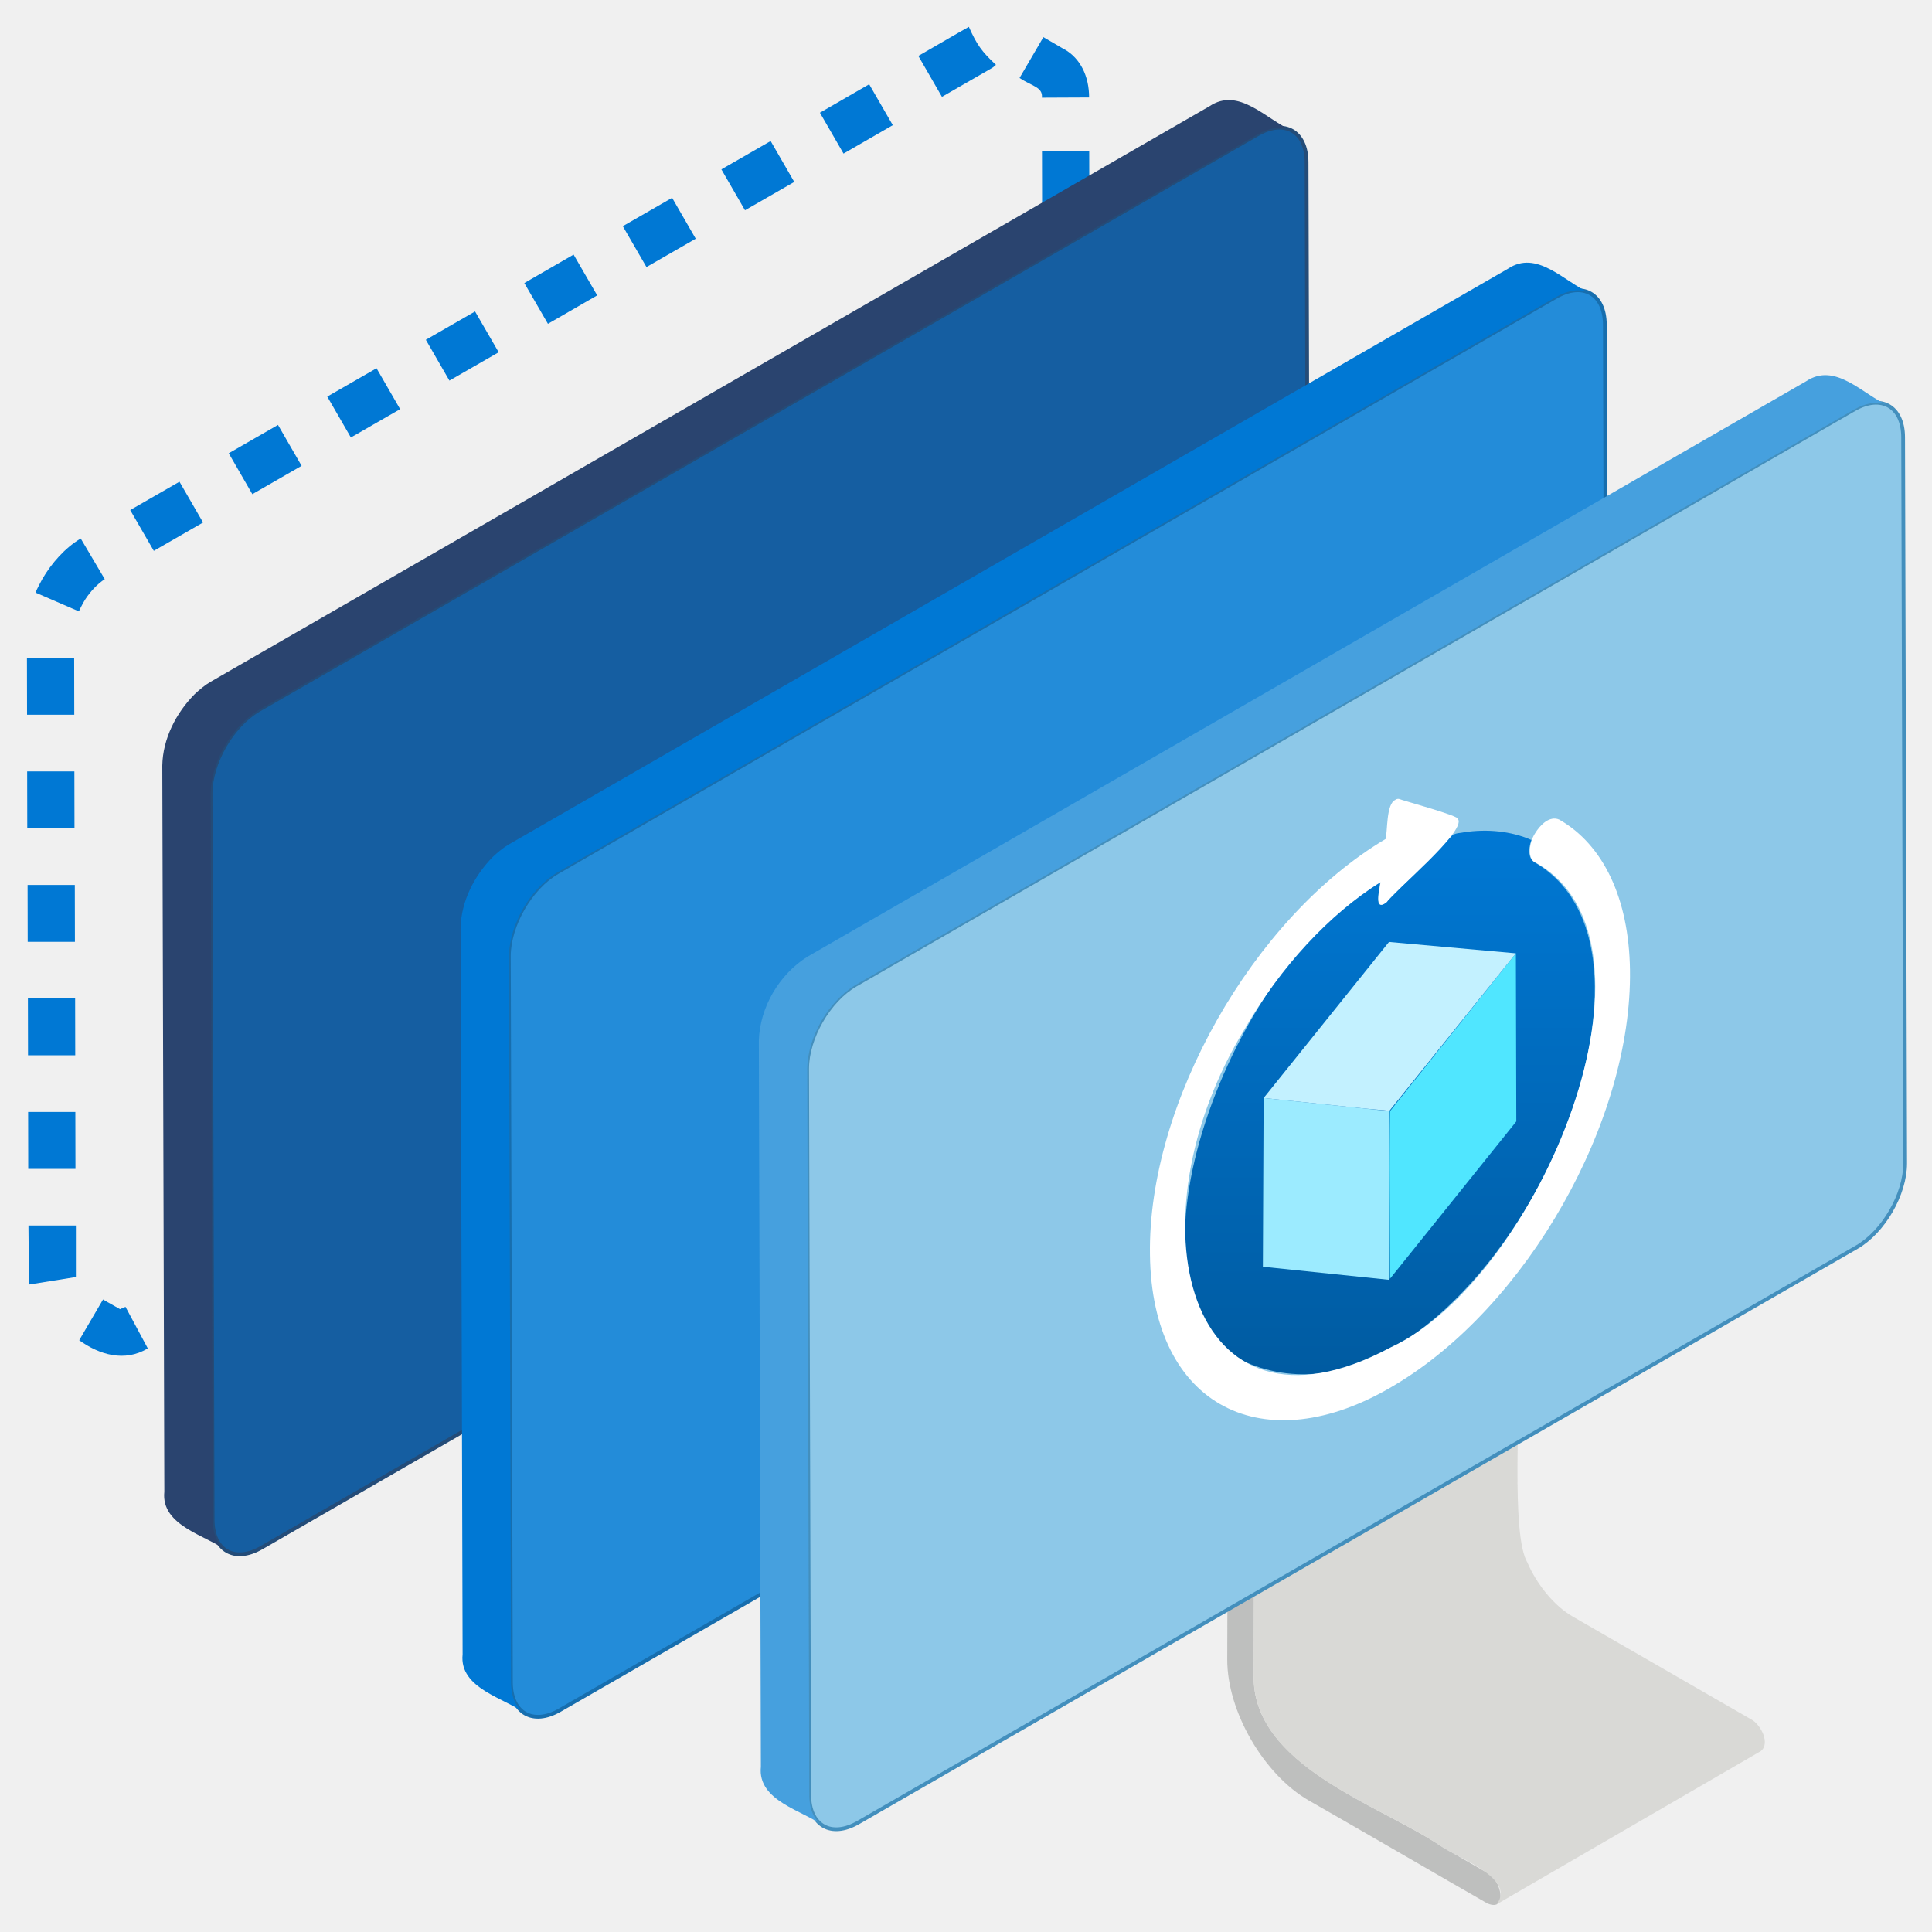
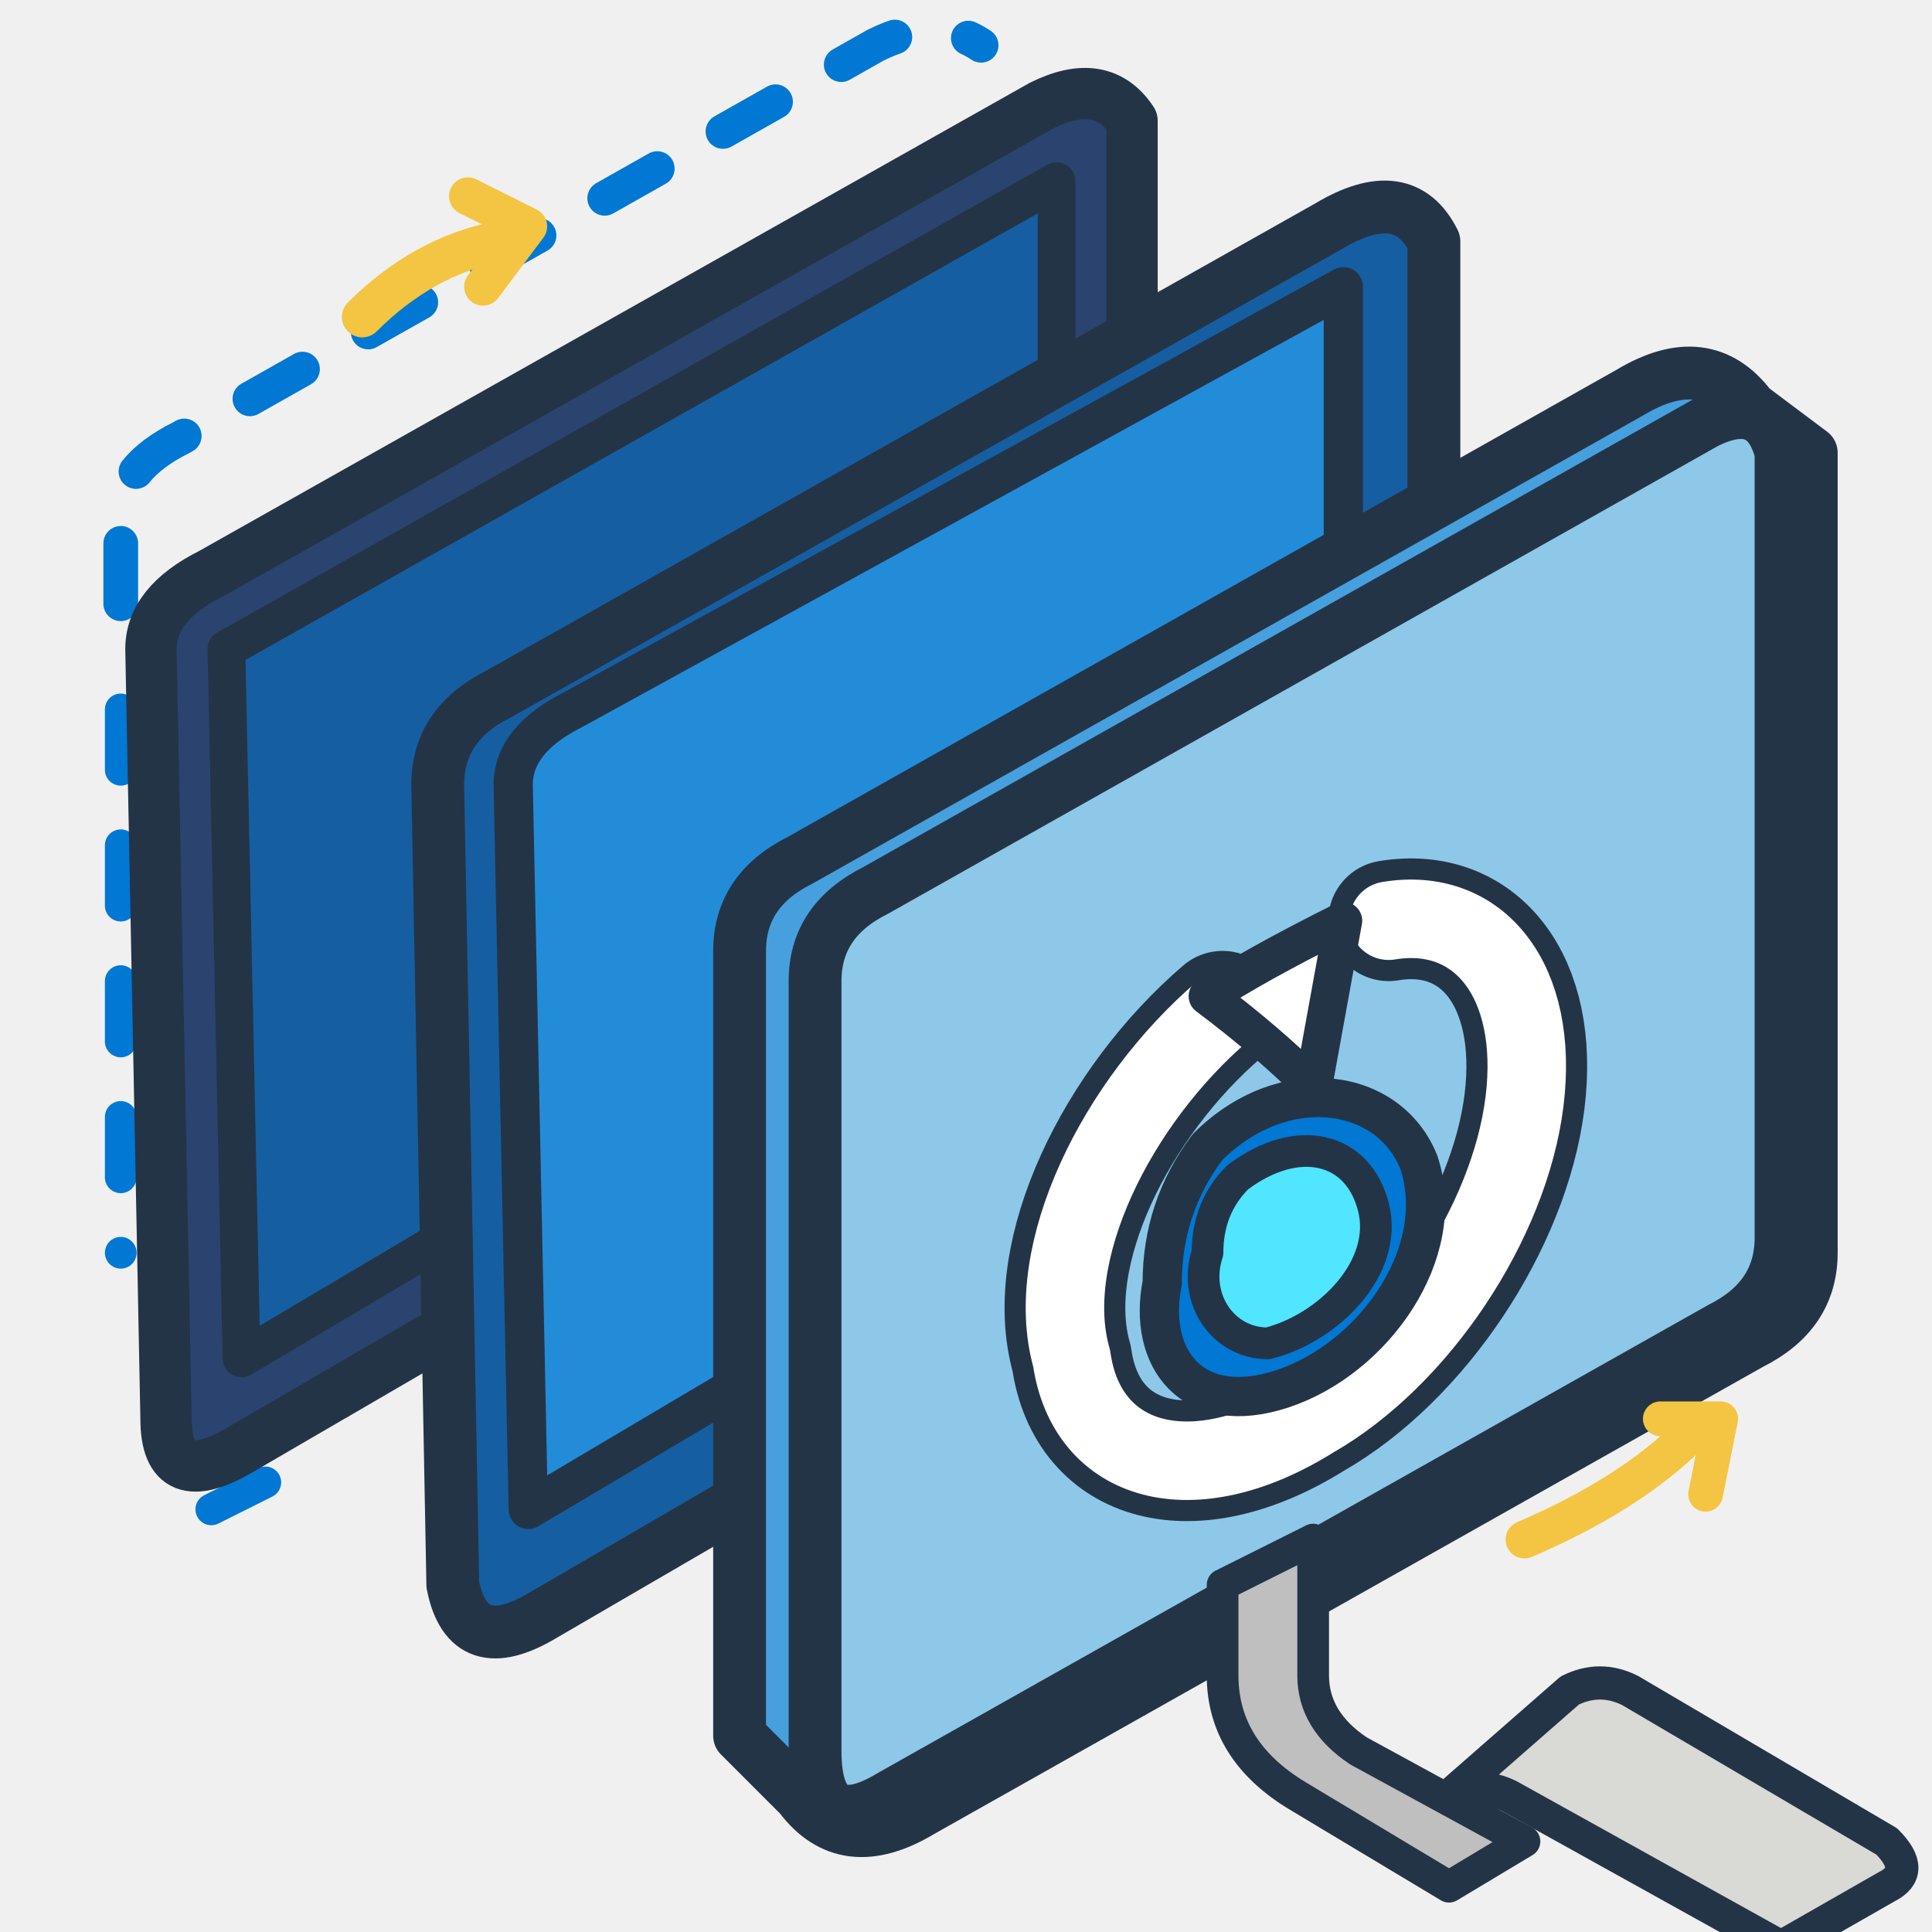
- <svg xmlns="http://www.w3.org/2000/svg" width="128" height="128" viewBox="0 0 128 128">
-   <defs>
-     <linearGradient id="emblem" x1="12.948" y1="12.804" x2="12.948" y2="7.74" gradientUnits="userSpaceOnUse">
-       <stop offset="0" stop-color="#005ba1" />
-       <stop offset="1" stop-color="#0078d4" />
-     </linearGradient>
-   </defs>
-   <g transform="scale(7.111111)">
-     <path d="M11.562,13.979c-.068-.039-.124-.008-.124.071,0,0-.004,1.411-.004,1.411-.001.484.34,1.072.76,1.314.309.175,1.373.793,1.664.959.203.085.117-.241,0-.284,0,0-.433-.25-.433-.25-.558-.379-1.768-.75-1.744-1.596,0,0,.004-1.411.004-1.411,0-.078-.055-.174-.123-.213Z" fill="#bebfbe" />
-     <path d="M16.32,16.022c-.28-.161-1.363-.785-1.664-.959-.179-.102-.338-.303-.426-.506-.156-.259-.062-1.495-.083-1.792.002-.098-.103-.263-.212-.222,0,0-2.462,1.428-2.462,1.428.023-.013.054-.011.088.009.071.043.122.131.123.213,0,0-.004,1.411-.004,1.411-.015.857,1.176,1.208,1.744,1.596.134.102.709.297.52.542,0,0,2.462-1.428,2.462-1.428.089-.074-.002-.245-.087-.293Z" fill="#d9d9d6" />
-     <path d="M.265,11.419l.005.549.437-.07v-.48s-.442,0-.442,0ZM2.131,4.223l.22.381.459-.264-.22-.381-.459.264ZM.797,5.58c.044-.067.111-.141.179-.184,0,0-.224-.379-.224-.379-.147.088-.272.23-.358.378-.017.032-.05.092-.063.126,0,0,.404.175.404.175.013-.03.044-.089.062-.116ZM1.213,4.752l.22.38.459-.264-.22-.38-.459.264ZM.691,6.129h-.44s.001.53.001.53h.44s-.001-.53-.001-.53ZM.697,8.245h-.44s.001.53.001.53h.44s-.001-.53-.001-.53ZM.694,7.187h-.441s.001.53.001.53h.44s-.001-.53-.001-.53ZM.703,10.36h-.441s.001.53.001.53h.44s-.001-.53-.001-.53ZM.7,9.302h-.44s.001.53.001.53h.44s-.001-.53-.001-.53ZM1.12,12.198c-.04-.024-.12-.066-.16-.091-.008.015-.178.303-.192.328,0,0-.03.052-.03.052.188.135.422.206.639.076,0,0-.208-.388-.208-.388-.033.017-.051.019-.049.024ZM3.049,3.695l.22.381.459-.264-.22-.381-.459.264ZM7.639,1.05l.22.381.459-.265-.22-.381-.459.265ZM9.92.462l-.199-.116-.222.38c.113.077.219.084.208.184,0,0,.44-.002.44-.002,0-.2-.083-.364-.227-.447ZM10.149,1.405h-.441s.001.53.001.53h.44s-.001-.53-.001-.53ZM9.027.25c-.034.017-.442.255-.471.271,0,0,.22.381.22.381l.457-.263c.016-.009.032-.021.046-.035-.133-.124-.178-.188-.252-.353ZM4.885,2.637l.22.38.459-.265-.22-.38-.459.265ZM3.967,3.165l.22.381.459-.264-.22-.38-.459.264ZM6.721,1.578l.22.381.459-.264-.22-.381-.459.264ZM5.803,2.108l.22.38.459-.264-.22-.381-.459.264Z" fill="#0078d4" />
-     <path d="M11.718,1.251c.25-.144.454-.028.455.259l.019,6.766c0,.287-.202.637-.452.781L2.436,14.419c-.25.144-.454.028-.455-.259l-.019-6.766c0-.287.202-.637.452-.781L11.718,1.251Z" fill="#155ea1" stroke="#244c78" stroke-width=".035" stroke-linejoin="round" />
-     <path d="M11.892,1.191c.053-.007.106.005.149.029-.251-.113-.5-.413-.773-.23,0,0-9.304,5.361-9.304,5.361-.054.031-.105.074-.151.117-.173.175-.296.415-.301.664,0,0,.019,6.766.019,6.766-.034.322.402.409.583.552-.081-.047-.132-.148-.132-.29l-.019-6.766c.002-.156.055-.31.132-.445.078-.134.186-.256.319-.336,0,0,9.304-5.361,9.304-5.361.057-.032.112-.053.174-.06Z" fill="#2a446f" />
-     <path d="M14.497,2.766c.25-.144.454-.028.455.259l.019,6.766c0,.287-.202.637-.452.781l-9.304,5.361c-.25.144-.454.028-.455-.259l-.019-6.766c0-.287.202-.637.452-.781L14.497,2.766Z" fill="#238cd9" stroke="#176eae" stroke-width=".035" stroke-linejoin="round" />
-     <path d="M14.671,2.706c.053-.007.106.005.149.029-.251-.113-.5-.413-.773-.23,0,0-9.304,5.361-9.304,5.361-.054.031-.105.074-.151.117-.173.175-.296.415-.301.664,0,0,.019,6.766.019,6.766-.034.322.402.409.583.552-.081-.047-.132-.148-.132-.29l-.019-6.766c.002-.156.055-.31.132-.445.078-.134.186-.256.319-.336,0,0,9.304-5.361,9.304-5.361.057-.032.112-.053.174-.06Z" fill="#0078d4" />
-     <path d="M17.276,3.814c.25-.144.454-.028.455.259l.019,6.766c0,.287-.202.637-.452.781l-9.304,5.361c-.25.144-.454.028-.455-.259l-.019-6.766c0-.287.202-.637.452-.781l9.304-5.361Z" fill="#8dc8e8" stroke="#438fbd" stroke-width=".035" stroke-linejoin="round" />
-     <path d="M17.45,3.754c.053-.007.106.005.149.029-.251-.113-.5-.413-.773-.23,0,0-9.304,5.361-9.304,5.361-.262.164-.443.471-.452.781,0,0,.019,6.766.019,6.766-.034.322.402.409.583.552-.081-.047-.132-.148-.132-.29l-.019-6.766c.002-.156.055-.31.132-.445.078-.134.186-.256.319-.336,0,0,9.304-5.361,9.304-5.361.057-.032.112-.053.174-.06Z" fill="#46a0de" />
-     <path d="M14.267,7.827c-.033.091-.024.176.029.206,1.648.955-.651,5.554-2.698,4.655-1.306-.689-.091-3.788,1.261-4.469-.002.053-.07.29.06.184,0,0,.615-.623.615-.623.039-.022.069-.017.108-.026.21-.032.435-.012.625.072Z" fill="url(#emblem)" />
-     <path d="M11.773,10.23c.185.019,1.005.104,1.173.122.005.333-.003,1.228-.004,1.572,0,0-1.176-.122-1.176-.122,0-.01.007-1.564.007-1.572Z" fill="#9cebff" />
-     <polygon points="14.123 8.882 14.127 10.448 12.95 11.914 12.947 10.877 12.95 10.353" fill="#50e6ff" />
-     <polygon points="12.941 8.776 14.123 8.882 12.945 10.349 12.695 10.326 11.773 10.23" fill="#c3f1ff" />
-     <path d="M13,7.451c.013-.008.026-.01.037-.007.008.008.574.16.547.188.08.114-.616.689-.662.771-.128.106-.065-.132-.06-.184-.476.298-.929.786-1.265,1.367-1.09,1.781-.544,3.986,1.36,2.967,1.377-.637,2.686-3.786,1.343-4.52-.072-.035-.053-.185,0-.266.05-.084.139-.17.227-.131.412.235.649.736.659,1.399.022,1.406-.96,3.139-2.196,3.872-1.212.727-2.26.198-2.276-1.218-.022-1.406.96-3.139,2.195-3.872.02-.07.004-.33.092-.365Z" fill="#fff" />
-   </g>
+ <svg xmlns="http://www.w3.org/2000/svg" width="128" height="128" viewBox="0 0 128 128" fill="none" stroke-linecap="round" stroke-linejoin="round">
+   <path d="M8 40 L8 34 Q8 31 12 29 L58 3 Q62 1 65 3" stroke="#0078D4" stroke-width="2.3" stroke-dasharray="4 5" />
+   <path d="M8 47 L8 83 M14 100 L22 96" stroke="#0078D4" stroke-width="2.1" stroke-dasharray="4 5" />
+   <path d="M10 43 Q10 40 14 38            L69 7 Q73 5 75 8            L75 58 Q75 62 71 64            L16 96 Q11 99 11 94 Z" fill="#2A446F" stroke="#243447" stroke-width="3.4" />
+   <path d="M15 43 L70 12 L70 58 L16 90 Z" fill="#155EA1" stroke="#243447" stroke-width="2.5" />
+   <path d="M29 52 Q29 48 33 46            L88 15 Q93 12 95 16            L95 69 Q95 73 91 75            L36 107 Q31 110 30 105 Z" fill="#155EA1" stroke="#243447" stroke-width="3.5" />
+   <path d="M34 52 Q34 49 38 47            L89 19 L89 68 L35 100 Z" fill="#238CD9" stroke="#243447" stroke-width="2.6" />
+   <path d="M49 63 Q49 59 53 57            L108 26 Q113 23 116 27            L120 30 L120 83            Q120 87 116 89            L61 120 Q56 123 53 119            L49 115 Z" fill="#46A0DE" stroke="#243447" stroke-width="3.5" />
+   <path d="M54 65 Q54 61 58 59            L113 28 Q117 26 118 30            L118 82 Q118 86 114 88            L59 119 Q54 122 54 116 Z" fill="#8DC8E8" stroke="#243447" stroke-width="3.5" />
+   <path d="M92 61            C98 60 102 65 101 73            C100 81 94 90 87 94            C79 99 72 97 71 90            C69 83 74 73 81 67" stroke="#243447" stroke-width="8" />
+   <path d="M92 61            C98 60 102 65 101 73            C100 81 94 90 87 94            C79 99 72 97 71 90            C69 83 74 73 81 67" stroke="#FFFFFF" stroke-width="5.2" />
+   <path d="M80 66 Q83 64 89 61 L87 72 Q84 69 80 66 Z" fill="#FFFFFF" stroke="#243447" stroke-width="2.5" />
+   <path d="M80 76            C85 71 92 72 94 77            C96 83 91 90 85 92            C79 94 76 90 77 85            Q77 80 80 76 Z" fill="#0078D4" stroke="#243447" stroke-width="2.6" />
+   <path d="M82 78            C86 75 90 76 91 80            C92 84 88 88 84 89            C81 89 79 86 80 83            Q80 80 82 78 Z" fill="#50E6FF" stroke="#243447" stroke-width="2.1" />
+   <path d="M81 105            L87 102            L87 111            Q87 114 90 116            L101 122            L96 125            L86 119            Q81 116 81 111 Z" fill="#BEBFBE" stroke="#243447" stroke-width="2.1" />
+   <path d="M96 119            Q98 118 100 119            L118 129            L125 125            Q127 124 125 122            L108 112            Q106 111 104 112            Z" fill="#D9D9D6" stroke="#243447" stroke-width="2.2" />
+   <path d="M24 21 Q28 17 33 16" stroke="#F4C542" stroke-width="2.7" />
+   <path d="M31 13 L35 15 L32 19" stroke="#F4C542" stroke-width="2.5" />
+   <path d="M101 102 Q108 99 112 95" stroke="#F4C542" stroke-width="2.5" />
+   <path d="M110 94 L114 94 L113 99" stroke="#F4C542" stroke-width="2.3" />
</svg>
